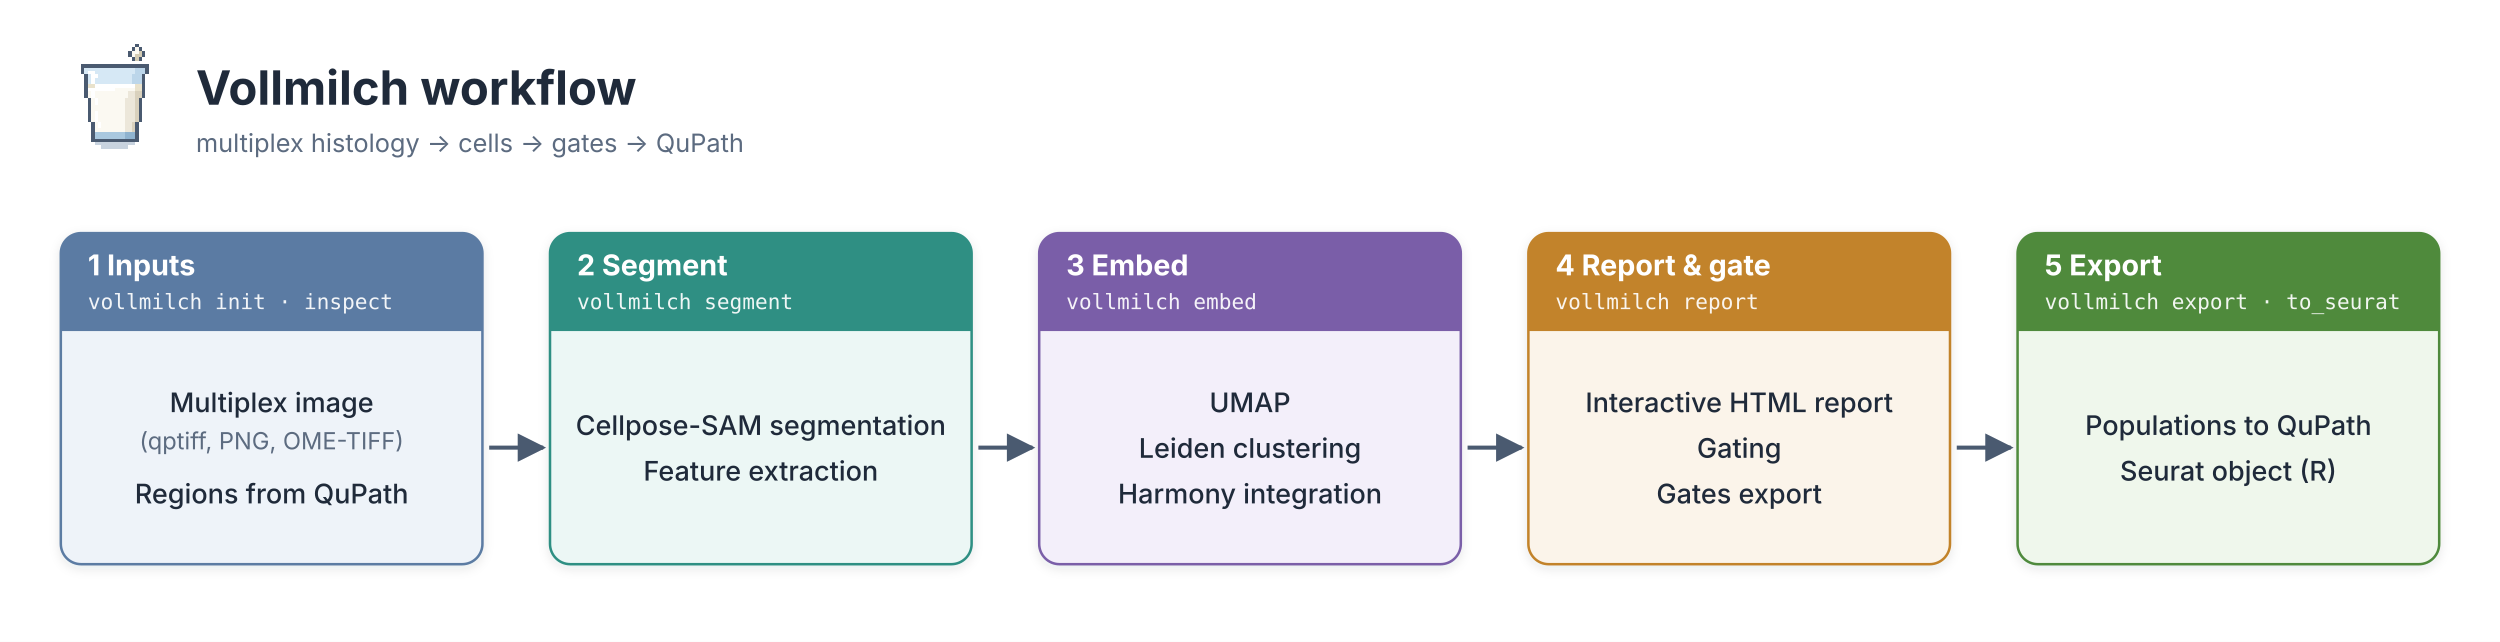
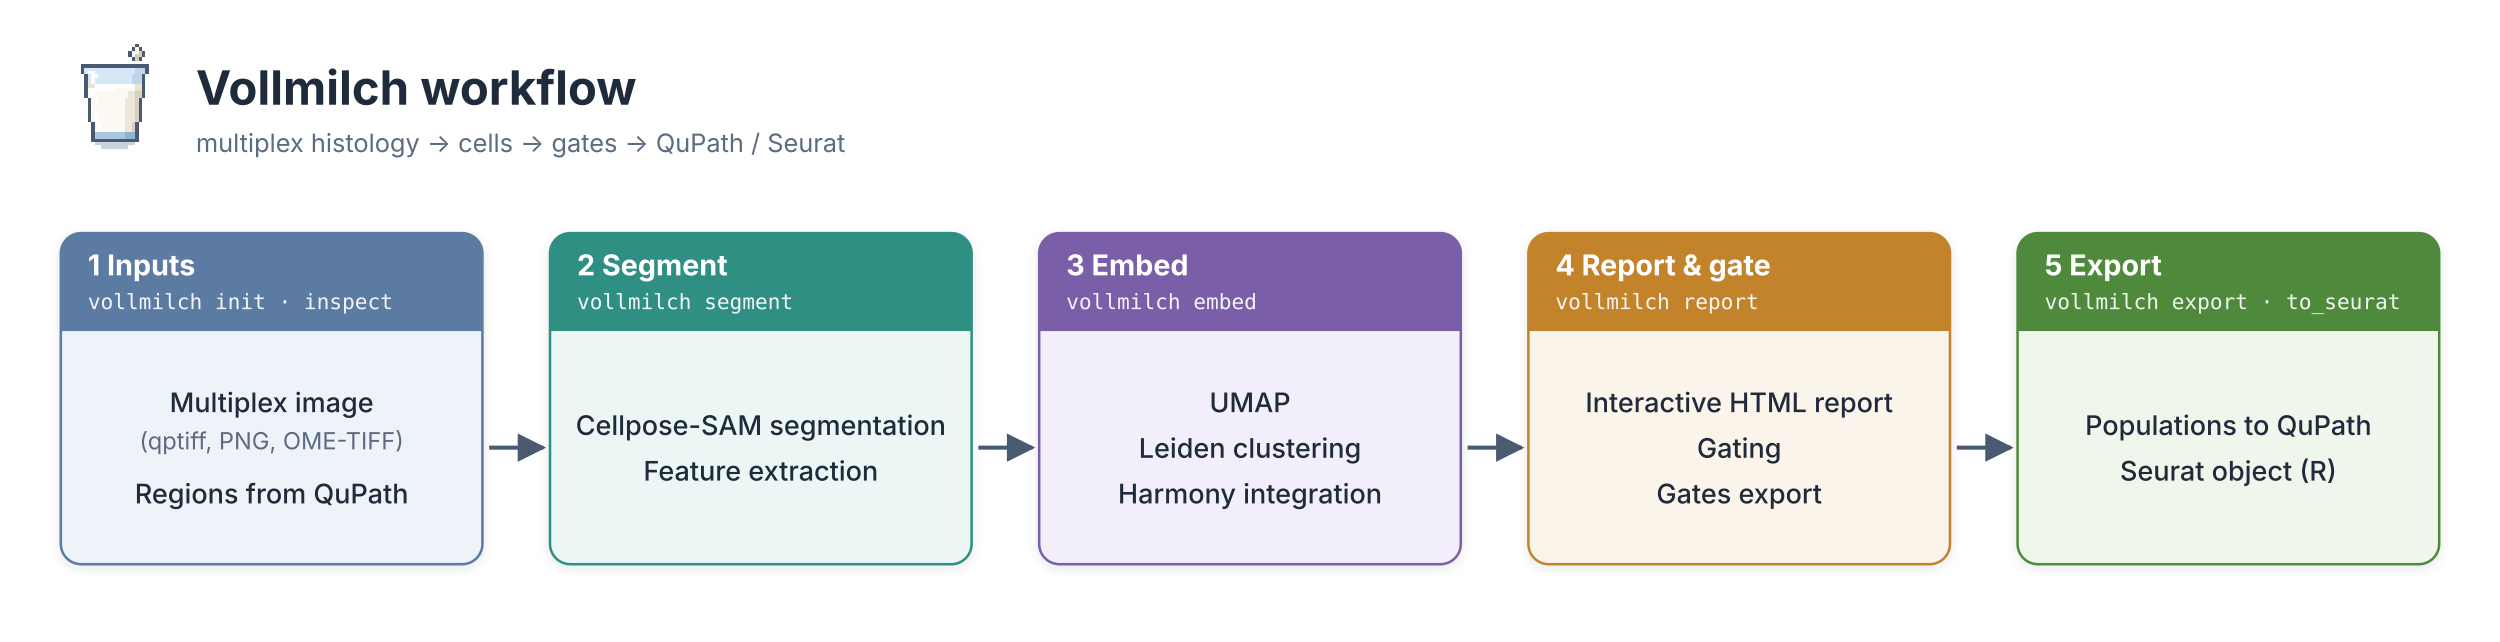
<svg xmlns="http://www.w3.org/2000/svg" viewBox="0 0 1480 380" width="1480" height="380">
  <defs>
    <marker id="arr" viewBox="0 0 10 10" refX="9" refY="5" markerWidth="7" markerHeight="7" orient="auto">
      <path d="M0,0 L10,5 L0,10 z" fill="#4a5a70" />
    </marker>
    <filter id="sh" x="-5%" y="-5%" width="110%" height="120%">
      <feDropShadow dx="0" dy="2" stdDeviation="3" flood-color="#1f2a3a" flood-opacity="0.10" />
    </filter>
  </defs>
  <rect width="1480" height="380" fill="#ffffff" />
  <g transform="translate(36,26) scale(2)" shape-rendering="crispEdges">
    <rect x="22" y="0" width="1" height="1" fill="#4a5a70" />
    <rect x="21" y="1" width="1" height="1" fill="#4a5a70" />
    <rect x="22" y="1" width="1" height="1" fill="#fbf9f2" />
    <rect x="23" y="1" width="1" height="1" fill="#4a5a70" />
    <rect x="20" y="2" width="1" height="1" fill="#4a5a70" />
    <rect x="21" y="2" width="2" height="1" fill="#fbf9f2" />
    <rect x="23" y="2" width="1" height="1" fill="#d3cbb3" />
    <rect x="24" y="2" width="1" height="1" fill="#4a5a70" />
    <rect x="20" y="3" width="1" height="1" fill="#4a5a70" />
    <rect x="21" y="3" width="1" height="1" fill="#fbf9f2" />
    <rect x="22" y="3" width="2" height="1" fill="#d3cbb3" />
    <rect x="24" y="3" width="1" height="1" fill="#4a5a70" />
    <rect x="21" y="4" width="1" height="1" fill="#4a5a70" />
    <rect x="22" y="4" width="1" height="1" fill="#d3cbb3" />
    <rect x="23" y="4" width="1" height="1" fill="#4a5a70" />
    <rect x="6" y="6" width="20" height="1" fill="#4a5a70" />
    <rect x="6" y="7" width="1" height="1" fill="#4a5a70" />
    <rect x="7" y="7" width="15" height="1" fill="#d6e8f5" />
    <rect x="22" y="7" width="3" height="1" fill="#bcd6ea" />
    <rect x="25" y="7" width="1" height="1" fill="#4a5a70" />
    <rect x="6" y="8" width="1" height="1" fill="#4a5a70" />
    <rect x="7" y="8" width="1" height="1" fill="#d6e8f5" />
    <rect x="8" y="8" width="2" height="1" fill="#ffffff" />
    <rect x="10" y="8" width="12" height="1" fill="#d6e8f5" />
    <rect x="22" y="8" width="3" height="1" fill="#bcd6ea" />
    <rect x="25" y="8" width="1" height="1" fill="#4a5a70" />
    <rect x="7" y="9" width="1" height="1" fill="#4a5a70" />
    <rect x="8" y="9" width="1" height="1" fill="#d6e8f5" />
    <rect x="9" y="9" width="2" height="1" fill="#ffffff" />
    <rect x="11" y="9" width="10" height="1" fill="#d6e8f5" />
    <rect x="21" y="9" width="3" height="1" fill="#bcd6ea" />
    <rect x="24" y="9" width="1" height="1" fill="#4a5a70" />
    <rect x="7" y="10" width="1" height="1" fill="#4a5a70" />
    <rect x="8" y="10" width="1" height="1" fill="#d6e8f5" />
    <rect x="9" y="10" width="1" height="1" fill="#ffffff" />
    <rect x="10" y="10" width="11" height="1" fill="#d6e8f5" />
    <rect x="21" y="10" width="3" height="1" fill="#bcd6ea" />
    <rect x="24" y="10" width="1" height="1" fill="#4a5a70" />
    <rect x="7" y="11" width="1" height="1" fill="#4a5a70" />
    <rect x="8" y="11" width="1" height="1" fill="#d6e8f5" />
    <rect x="9" y="11" width="1" height="1" fill="#ffffff" />
    <rect x="10" y="11" width="11" height="1" fill="#d6e8f5" />
    <rect x="21" y="11" width="3" height="1" fill="#bcd6ea" />
    <rect x="24" y="11" width="1" height="1" fill="#4a5a70" />
    <rect x="7" y="12" width="1" height="1" fill="#4a5a70" />
    <rect x="8" y="12" width="2" height="1" fill="#e9e2cc" />
    <rect x="10" y="12" width="12" height="1" fill="#ffffff" />
    <rect x="22" y="12" width="2" height="1" fill="#e9e2cc" />
    <rect x="24" y="12" width="1" height="1" fill="#4a5a70" />
    <rect x="7" y="13" width="1" height="1" fill="#4a5a70" />
    <rect x="8" y="13" width="8" height="1" fill="#ffffff" />
    <rect x="16" y="13" width="6" height="1" fill="#fbf9f2" />
    <rect x="22" y="13" width="2" height="1" fill="#e9e2cc" />
    <rect x="24" y="13" width="1" height="1" fill="#4a5a70" />
    <rect x="7" y="14" width="1" height="1" fill="#4a5a70" />
    <rect x="8" y="14" width="1" height="1" fill="#fbf9f2" />
    <rect x="9" y="14" width="1" height="1" fill="#ffffff" />
    <rect x="10" y="14" width="10" height="1" fill="#fbf9f2" />
    <rect x="20" y="14" width="2" height="1" fill="#ece7da" />
    <rect x="22" y="14" width="2" height="1" fill="#d9d1bd" />
    <rect x="24" y="14" width="1" height="1" fill="#4a5a70" />
    <rect x="7" y="15" width="1" height="1" fill="#4a5a70" />
    <rect x="8" y="15" width="1" height="1" fill="#fbf9f2" />
    <rect x="9" y="15" width="1" height="1" fill="#ffffff" />
    <rect x="10" y="15" width="10" height="1" fill="#fbf9f2" />
    <rect x="20" y="15" width="2" height="1" fill="#ece7da" />
    <rect x="22" y="15" width="2" height="1" fill="#d9d1bd" />
    <rect x="24" y="15" width="1" height="1" fill="#4a5a70" />
    <rect x="8" y="16" width="1" height="1" fill="#4a5a70" />
    <rect x="9" y="16" width="1" height="1" fill="#fbf9f2" />
    <rect x="10" y="16" width="1" height="1" fill="#ffffff" />
    <rect x="11" y="16" width="8" height="1" fill="#fbf9f2" />
    <rect x="19" y="16" width="3" height="1" fill="#ece7da" />
    <rect x="22" y="16" width="1" height="1" fill="#d9d1bd" />
    <rect x="23" y="16" width="1" height="1" fill="#4a5a70" />
    <rect x="8" y="17" width="1" height="1" fill="#4a5a70" />
    <rect x="9" y="17" width="1" height="1" fill="#fbf9f2" />
    <rect x="10" y="17" width="1" height="1" fill="#ffffff" />
    <rect x="11" y="17" width="8" height="1" fill="#fbf9f2" />
    <rect x="19" y="17" width="3" height="1" fill="#ece7da" />
    <rect x="22" y="17" width="1" height="1" fill="#d9d1bd" />
    <rect x="23" y="17" width="1" height="1" fill="#4a5a70" />
    <rect x="8" y="18" width="1" height="1" fill="#4a5a70" />
    <rect x="9" y="18" width="10" height="1" fill="#fbf9f2" />
    <rect x="19" y="18" width="3" height="1" fill="#ece7da" />
    <rect x="22" y="18" width="1" height="1" fill="#d9d1bd" />
    <rect x="23" y="18" width="1" height="1" fill="#4a5a70" />
    <rect x="8" y="19" width="1" height="1" fill="#4a5a70" />
    <rect x="9" y="19" width="10" height="1" fill="#fbf9f2" />
    <rect x="19" y="19" width="3" height="1" fill="#ece7da" />
    <rect x="22" y="19" width="1" height="1" fill="#d9d1bd" />
    <rect x="23" y="19" width="1" height="1" fill="#4a5a70" />
    <rect x="8" y="20" width="1" height="1" fill="#4a5a70" />
    <rect x="9" y="20" width="1" height="1" fill="#fbf9f2" />
    <rect x="10" y="20" width="1" height="1" fill="#ffffff" />
    <rect x="11" y="20" width="8" height="1" fill="#fbf9f2" />
    <rect x="19" y="20" width="3" height="1" fill="#ece7da" />
    <rect x="22" y="20" width="1" height="1" fill="#d9d1bd" />
    <rect x="23" y="20" width="1" height="1" fill="#4a5a70" />
    <rect x="8" y="21" width="1" height="1" fill="#4a5a70" />
    <rect x="9" y="21" width="1" height="1" fill="#fbf9f2" />
    <rect x="10" y="21" width="1" height="1" fill="#ffffff" />
    <rect x="11" y="21" width="8" height="1" fill="#fbf9f2" />
    <rect x="19" y="21" width="3" height="1" fill="#ece7da" />
    <rect x="22" y="21" width="1" height="1" fill="#d9d1bd" />
    <rect x="23" y="21" width="1" height="1" fill="#4a5a70" />
    <rect x="8" y="22" width="1" height="1" fill="#4a5a70" />
    <rect x="9" y="22" width="1" height="1" fill="#fbf9f2" />
    <rect x="10" y="22" width="1" height="1" fill="#ffffff" />
    <rect x="11" y="22" width="8" height="1" fill="#fbf9f2" />
    <rect x="19" y="22" width="3" height="1" fill="#ece7da" />
    <rect x="22" y="22" width="1" height="1" fill="#d9d1bd" />
    <rect x="23" y="22" width="1" height="1" fill="#4a5a70" />
    <rect x="9" y="23" width="1" height="1" fill="#4a5a70" />
    <rect x="10" y="23" width="1" height="1" fill="#fbf9f2" />
    <rect x="11" y="23" width="1" height="1" fill="#ffffff" />
    <rect x="12" y="23" width="7" height="1" fill="#fbf9f2" />
    <rect x="19" y="23" width="2" height="1" fill="#ece7da" />
    <rect x="21" y="23" width="1" height="1" fill="#d9d1bd" />
    <rect x="22" y="23" width="1" height="1" fill="#4a5a70" />
    <rect x="9" y="24" width="1" height="1" fill="#4a5a70" />
    <rect x="10" y="24" width="1" height="1" fill="#fbf9f2" />
    <rect x="11" y="24" width="1" height="1" fill="#ffffff" />
    <rect x="12" y="24" width="7" height="1" fill="#fbf9f2" />
    <rect x="19" y="24" width="2" height="1" fill="#ece7da" />
    <rect x="21" y="24" width="1" height="1" fill="#d9d1bd" />
    <rect x="22" y="24" width="1" height="1" fill="#4a5a70" />
    <rect x="9" y="25" width="1" height="1" fill="#4a5a70" />
    <rect x="10" y="25" width="9" height="1" fill="#fbf9f2" />
    <rect x="19" y="25" width="2" height="1" fill="#ece7da" />
    <rect x="21" y="25" width="1" height="1" fill="#d9d1bd" />
    <rect x="22" y="25" width="1" height="1" fill="#4a5a70" />
    <rect x="9" y="26" width="1" height="1" fill="#4a5a70" />
    <rect x="10" y="26" width="9" height="1" fill="#a9c8df" />
    <rect x="19" y="26" width="3" height="1" fill="#8fb3cf" />
    <rect x="22" y="26" width="1" height="1" fill="#4a5a70" />
    <rect x="9" y="27" width="1" height="1" fill="#4a5a70" />
    <rect x="10" y="27" width="9" height="1" fill="#a9c8df" />
    <rect x="19" y="27" width="3" height="1" fill="#8fb3cf" />
    <rect x="22" y="27" width="1" height="1" fill="#4a5a70" />
    <rect x="9" y="28" width="14" height="1" fill="#4a5a70" />
    <rect x="10" y="29" width="12" height="1" fill="#c8d3df" />
    <rect x="12" y="30" width="8" height="1" fill="#c8d3df" />
  </g>
  <text x="116.0" y="62.0" font-size="28" font-weight="700" fill="#1f2a3a" text-anchor="start" font-family="Inter, 'Helvetica Neue', Helvetica, Arial, sans-serif">Vollmilch workflow</text>
-   <text x="116.0" y="90.0" font-size="15" font-weight="400" fill="#5c6b80" text-anchor="start" font-family="Inter, 'Helvetica Neue', Helvetica, Arial, sans-serif">multiplex histology → cells → gates → QuPath</text>
+   <text x="116.0" y="90.0" font-size="15" font-weight="400" fill="#5c6b80" text-anchor="start" font-family="Inter, 'Helvetica Neue', Helvetica, Arial, sans-serif">multiplex histology → cells → gates → QuPath / Seurat</text>
  <g filter="url(#sh)">
    <rect x="36.0" y="138" width="249.6" height="196" rx="12" fill="#eef3f9" stroke="#5b7ba3" stroke-width="1.5" />
  </g>
  <path d="M36.0,150 a12,12 0 0 1 12,-12 h225.6 a12,12 0 0 1 12,12 v46 h-249.6 z" fill="#5b7ba3" />
  <text x="52.0" y="163.0" font-size="17" font-weight="700" fill="#ffffff" text-anchor="start" font-family="Inter, 'Helvetica Neue', Helvetica, Arial, sans-serif">1  Inputs</text>
  <text x="52.0" y="183.0" font-size="12.5" font-weight="500" fill="#ffffff" text-anchor="start" font-family="'JetBrains Mono', Menlo, Consolas, monospace" opacity="0.92">vollmilch init · inspect</text>
  <text x="160.8" y="244.0" font-size="16" font-weight="500" fill="#1f2a3a" text-anchor="middle" font-family="Inter, 'Helvetica Neue', Helvetica, Arial, sans-serif">Multiplex image</text>
  <text x="160.8" y="266.0" font-size="14" font-weight="400" fill="#5c6b80" text-anchor="middle" font-family="Inter, 'Helvetica Neue', Helvetica, Arial, sans-serif">(qptiff, PNG, OME-TIFF)</text>
  <text x="160.8" y="298.0" font-size="16" font-weight="500" fill="#1f2a3a" text-anchor="middle" font-family="Inter, 'Helvetica Neue', Helvetica, Arial, sans-serif">Regions from QuPath</text>
  <line x1="289.6" y1="265.0" x2="321.6" y2="265.0" stroke="#4a5a70" stroke-width="2.4" marker-end="url(#arr)" />
  <g filter="url(#sh)">
    <rect x="325.6" y="138" width="249.6" height="196" rx="12" fill="#ecf7f5" stroke="#2f8f83" stroke-width="1.5" />
  </g>
  <path d="M325.6,150 a12,12 0 0 1 12,-12 h225.6 a12,12 0 0 1 12,12 v46 h-249.6 z" fill="#2f8f83" />
  <text x="341.6" y="163.0" font-size="17" font-weight="700" fill="#ffffff" text-anchor="start" font-family="Inter, 'Helvetica Neue', Helvetica, Arial, sans-serif">2  Segment</text>
  <text x="341.6" y="183.0" font-size="12.5" font-weight="500" fill="#ffffff" text-anchor="start" font-family="'JetBrains Mono', Menlo, Consolas, monospace" opacity="0.92">vollmilch segment</text>
  <text x="450.4" y="257.5" font-size="16" font-weight="500" fill="#1f2a3a" text-anchor="middle" font-family="Inter, 'Helvetica Neue', Helvetica, Arial, sans-serif">Cellpose-SAM segmentation</text>
  <text x="450.4" y="284.5" font-size="16" font-weight="500" fill="#1f2a3a" text-anchor="middle" font-family="Inter, 'Helvetica Neue', Helvetica, Arial, sans-serif">Feature extraction</text>
  <line x1="579.2" y1="265.0" x2="611.2" y2="265.0" stroke="#4a5a70" stroke-width="2.4" marker-end="url(#arr)" />
  <g filter="url(#sh)">
    <rect x="615.2" y="138" width="249.6" height="196" rx="12" fill="#f3effa" stroke="#7a5ea8" stroke-width="1.5" />
  </g>
  <path d="M615.2,150 a12,12 0 0 1 12,-12 h225.6 a12,12 0 0 1 12,12 v46 h-249.6 z" fill="#7a5ea8" />
  <text x="631.2" y="163.0" font-size="17" font-weight="700" fill="#ffffff" text-anchor="start" font-family="Inter, 'Helvetica Neue', Helvetica, Arial, sans-serif">3  Embed</text>
  <text x="631.2" y="183.0" font-size="12.5" font-weight="500" fill="#ffffff" text-anchor="start" font-family="'JetBrains Mono', Menlo, Consolas, monospace" opacity="0.92">vollmilch embed</text>
  <text x="740.0" y="244.0" font-size="16" font-weight="500" fill="#1f2a3a" text-anchor="middle" font-family="Inter, 'Helvetica Neue', Helvetica, Arial, sans-serif">UMAP</text>
  <text x="740.0" y="271.0" font-size="16" font-weight="500" fill="#1f2a3a" text-anchor="middle" font-family="Inter, 'Helvetica Neue', Helvetica, Arial, sans-serif">Leiden clustering</text>
  <text x="740.0" y="298.0" font-size="16" font-weight="500" fill="#1f2a3a" text-anchor="middle" font-family="Inter, 'Helvetica Neue', Helvetica, Arial, sans-serif">Harmony integration</text>
  <line x1="868.8" y1="265.0" x2="900.8" y2="265.0" stroke="#4a5a70" stroke-width="2.4" marker-end="url(#arr)" />
  <g filter="url(#sh)">
    <rect x="904.8" y="138" width="249.6" height="196" rx="12" fill="#fbf4ea" stroke="#c2832b" stroke-width="1.5" />
  </g>
  <path d="M904.8,150 a12,12 0 0 1 12,-12 h225.6 a12,12 0 0 1 12,12 v46 h-249.6 z" fill="#c2832b" />
  <text x="920.8" y="163.0" font-size="17" font-weight="700" fill="#ffffff" text-anchor="start" font-family="Inter, 'Helvetica Neue', Helvetica, Arial, sans-serif">4  Report &amp; gate</text>
  <text x="920.8" y="183.0" font-size="12.5" font-weight="500" fill="#ffffff" text-anchor="start" font-family="'JetBrains Mono', Menlo, Consolas, monospace" opacity="0.92">vollmilch report</text>
  <text x="1029.6" y="244.0" font-size="16" font-weight="500" fill="#1f2a3a" text-anchor="middle" font-family="Inter, 'Helvetica Neue', Helvetica, Arial, sans-serif">Interactive HTML report</text>
  <text x="1029.6" y="271.0" font-size="16" font-weight="500" fill="#1f2a3a" text-anchor="middle" font-family="Inter, 'Helvetica Neue', Helvetica, Arial, sans-serif">Gating</text>
  <text x="1029.6" y="298.0" font-size="16" font-weight="500" fill="#1f2a3a" text-anchor="middle" font-family="Inter, 'Helvetica Neue', Helvetica, Arial, sans-serif">Gates export</text>
  <line x1="1158.4" y1="265.0" x2="1190.4" y2="265.0" stroke="#4a5a70" stroke-width="2.4" marker-end="url(#arr)" />
  <g filter="url(#sh)">
    <rect x="1194.4" y="138" width="249.6" height="196" rx="12" fill="#eff7ec" stroke="#4f8a3c" stroke-width="1.5" />
  </g>
  <path d="M1194.4,150 a12,12 0 0 1 12,-12 h225.6 a12,12 0 0 1 12,12 v46 h-249.6 z" fill="#4f8a3c" />
  <text x="1210.4" y="163.0" font-size="17" font-weight="700" fill="#ffffff" text-anchor="start" font-family="Inter, 'Helvetica Neue', Helvetica, Arial, sans-serif">5  Export</text>
  <text x="1210.4" y="183.0" font-size="12.5" font-weight="500" fill="#ffffff" text-anchor="start" font-family="'JetBrains Mono', Menlo, Consolas, monospace" opacity="0.92">vollmilch export · to_seurat</text>
  <text x="1319.2" y="257.5" font-size="16" font-weight="500" fill="#1f2a3a" text-anchor="middle" font-family="Inter, 'Helvetica Neue', Helvetica, Arial, sans-serif">Populations to QuPath</text>
  <text x="1319.2" y="284.5" font-size="16" font-weight="500" fill="#1f2a3a" text-anchor="middle" font-family="Inter, 'Helvetica Neue', Helvetica, Arial, sans-serif">Seurat object (R)</text>
</svg>
